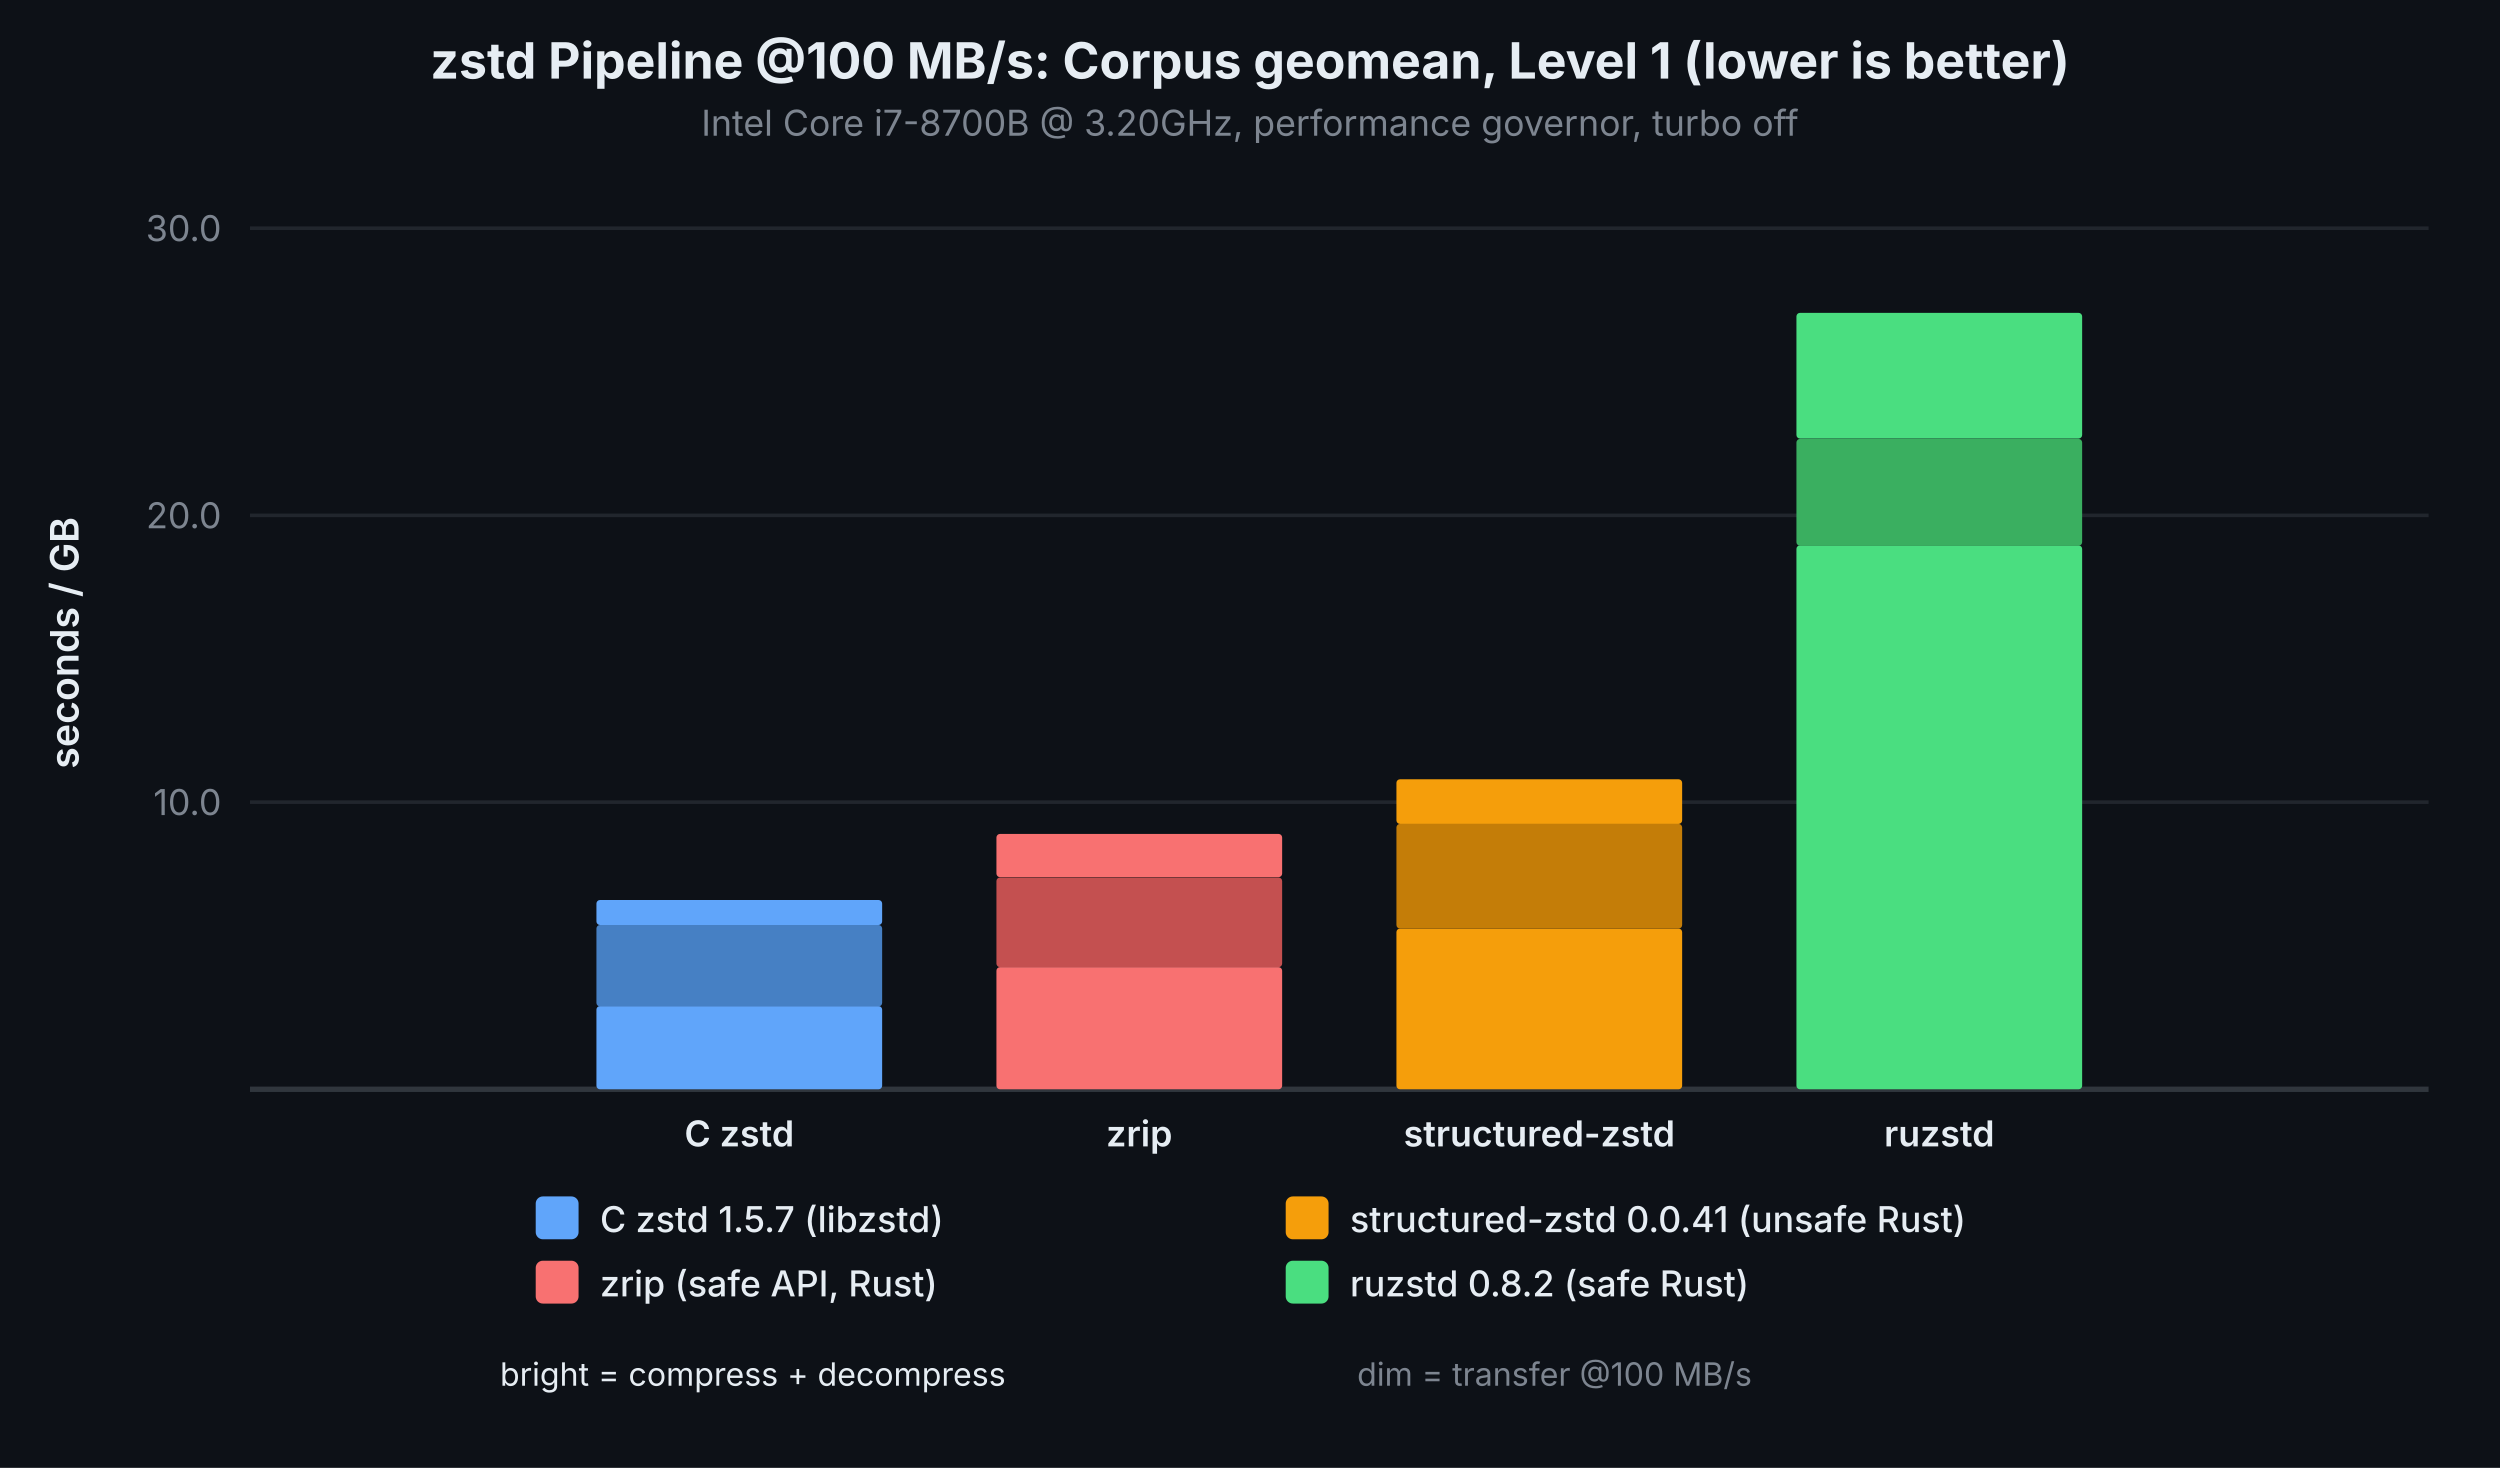
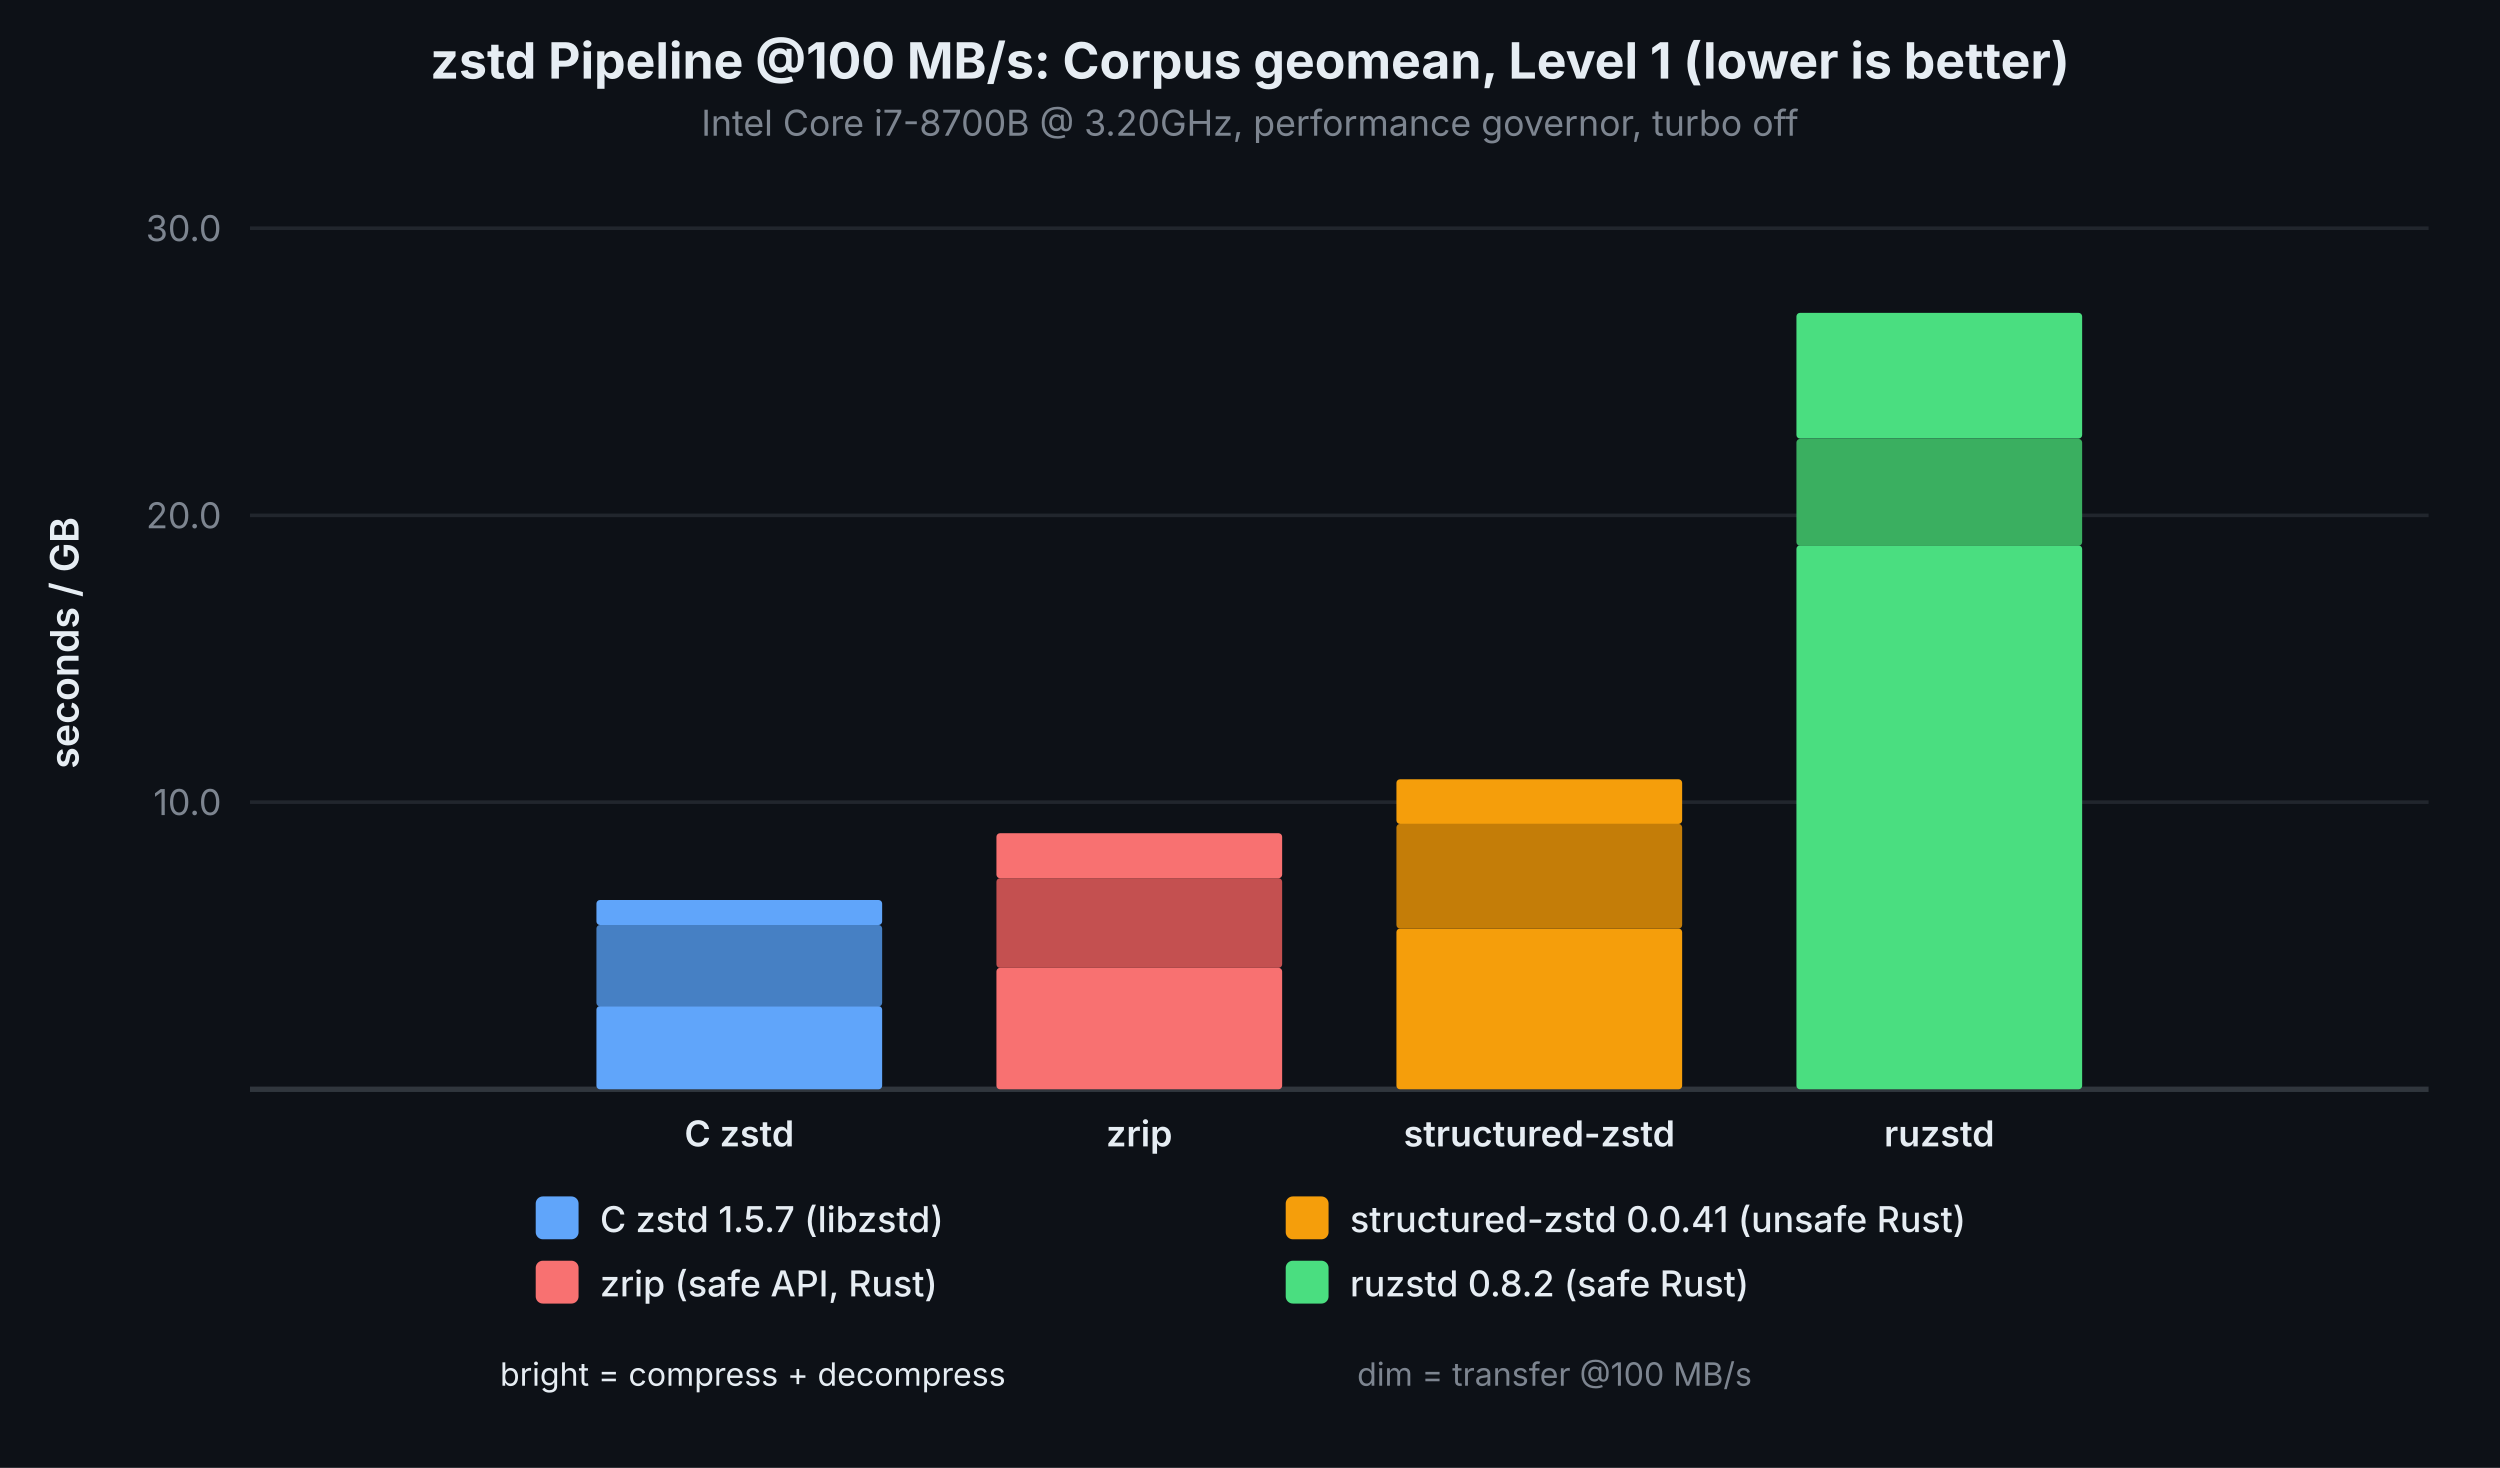
<svg xmlns="http://www.w3.org/2000/svg" viewBox="0 0 700 411" font-family="system-ui, -apple-system, sans-serif">
  <rect width="700" height="411" fill="#0d1117" />
  <text x="350.0" y="22" text-anchor="middle" fill="#e6edf3" font-size="14" font-weight="700">zstd Pipeline @100 MB/s: Corpus geomean, Level 1 (lower is better)</text>
  <text x="350.0" y="38" text-anchor="middle" fill="#7d8590" font-size="10">Intel Core i7-8700B @ 3.20GHz, performance governor, turbo off</text>
  <text x="22" y="180.0" text-anchor="middle" fill="#e6edf3" font-size="11" font-weight="600" transform="rotate(-90,22,180.0)">seconds / GB</text>
  <line x1="70" y1="224.6" x2="680" y2="224.6" stroke="#21262d" stroke-width="1" />
  <text x="62" y="224.6" text-anchor="end" dominant-baseline="middle" fill="#7d8590" font-size="10">10.0</text>
  <line x1="70" y1="144.3" x2="680" y2="144.3" stroke="#21262d" stroke-width="1" />
  <text x="62" y="144.3" text-anchor="end" dominant-baseline="middle" fill="#7d8590" font-size="10">20.0</text>
  <line x1="70" y1="63.9" x2="680" y2="63.9" stroke="#21262d" stroke-width="1" />
  <text x="62" y="63.9" text-anchor="end" dominant-baseline="middle" fill="#7d8590" font-size="10">30.0</text>
  <line x1="70" y1="305" x2="680" y2="305" stroke="#30363d" stroke-width="1.5" />
  <rect x="167.0" y="281.7" width="80.0" height="23.3" fill="#60a5fa" rx="1" />
  <rect x="167.0" y="259.0" width="80.0" height="22.8" fill="#4680c4" rx="1" />
  <rect x="167.0" y="252.0" width="80.0" height="7.0" fill="#60a5fa" rx="1" />
  <text x="207.0" y="321" text-anchor="middle" fill="#e6edf3" font-size="10" font-weight="600">C zstd</text>
-   <rect x="279.0" y="270.8" width="80.0" height="34.2" fill="#f87171" rx="1" />
-   <rect x="279.0" y="245.7" width="80.0" height="25.1" fill="#c45050" rx="1" />
-   <rect x="279.0" y="233.5" width="80.0" height="12.1" fill="#f87171" rx="1" />
+   <rect x="279.0" y="271.0" width="80.0" height="34.0" fill="#f87171" rx="1" />
+   <rect x="279.0" y="245.9" width="80.0" height="25.1" fill="#c45050" rx="1" />
+   <rect x="279.0" y="233.3" width="80.0" height="12.6" fill="#f87171" rx="1" />
  <text x="319.0" y="321" text-anchor="middle" fill="#e6edf3" font-size="10" font-weight="600">zrip</text>
  <rect x="391.0" y="260.0" width="80.0" height="45.0" fill="#f59e0b" rx="1" />
  <rect x="391.0" y="230.7" width="80.0" height="29.3" fill="#c47d08" rx="1" />
  <rect x="391.0" y="218.2" width="80.0" height="12.5" fill="#f59e0b" rx="1" />
  <text x="431.0" y="321" text-anchor="middle" fill="#e6edf3" font-size="10" font-weight="600">structured-zstd</text>
  <rect x="503.0" y="152.7" width="80.0" height="152.3" fill="#4ade80" rx="1" />
  <rect x="503.0" y="122.9" width="80.0" height="29.9" fill="#3aaf60" rx="1" />
  <rect x="503.0" y="87.6" width="80.0" height="35.2" fill="#4ade80" rx="1" />
  <text x="543.0" y="321" text-anchor="middle" fill="#e6edf3" font-size="10" font-weight="600">ruzstd</text>
  <rect x="150" y="335" width="12" height="12" fill="#60a5fa" rx="2" />
  <text x="168" y="345" fill="#e6edf3" font-size="10" font-weight="500">C zstd 1.5.7 (libzstd)</text>
  <rect x="150" y="353" width="12" height="12" fill="#f87171" rx="2" />
  <text x="168" y="363" fill="#e6edf3" font-size="10" font-weight="500">zrip (safe API, Rust)</text>
  <rect x="360" y="335" width="12" height="12" fill="#f59e0b" rx="2" />
  <text x="378" y="345" fill="#e6edf3" font-size="10" font-weight="500">structured-zstd 0.0.41 (unsafe Rust)</text>
  <rect x="360" y="353" width="12" height="12" fill="#4ade80" rx="2" />
  <text x="378" y="363" fill="#e6edf3" font-size="10" font-weight="500">ruzstd 0.8.2 (safe Rust)</text>
  <text x="140" y="388" fill="#e6edf3" font-size="9">bright = compress + decompress</text>
  <text x="380" y="388" fill="#7d8590" font-size="9">dim = transfer @100 MB/s</text>
</svg>
